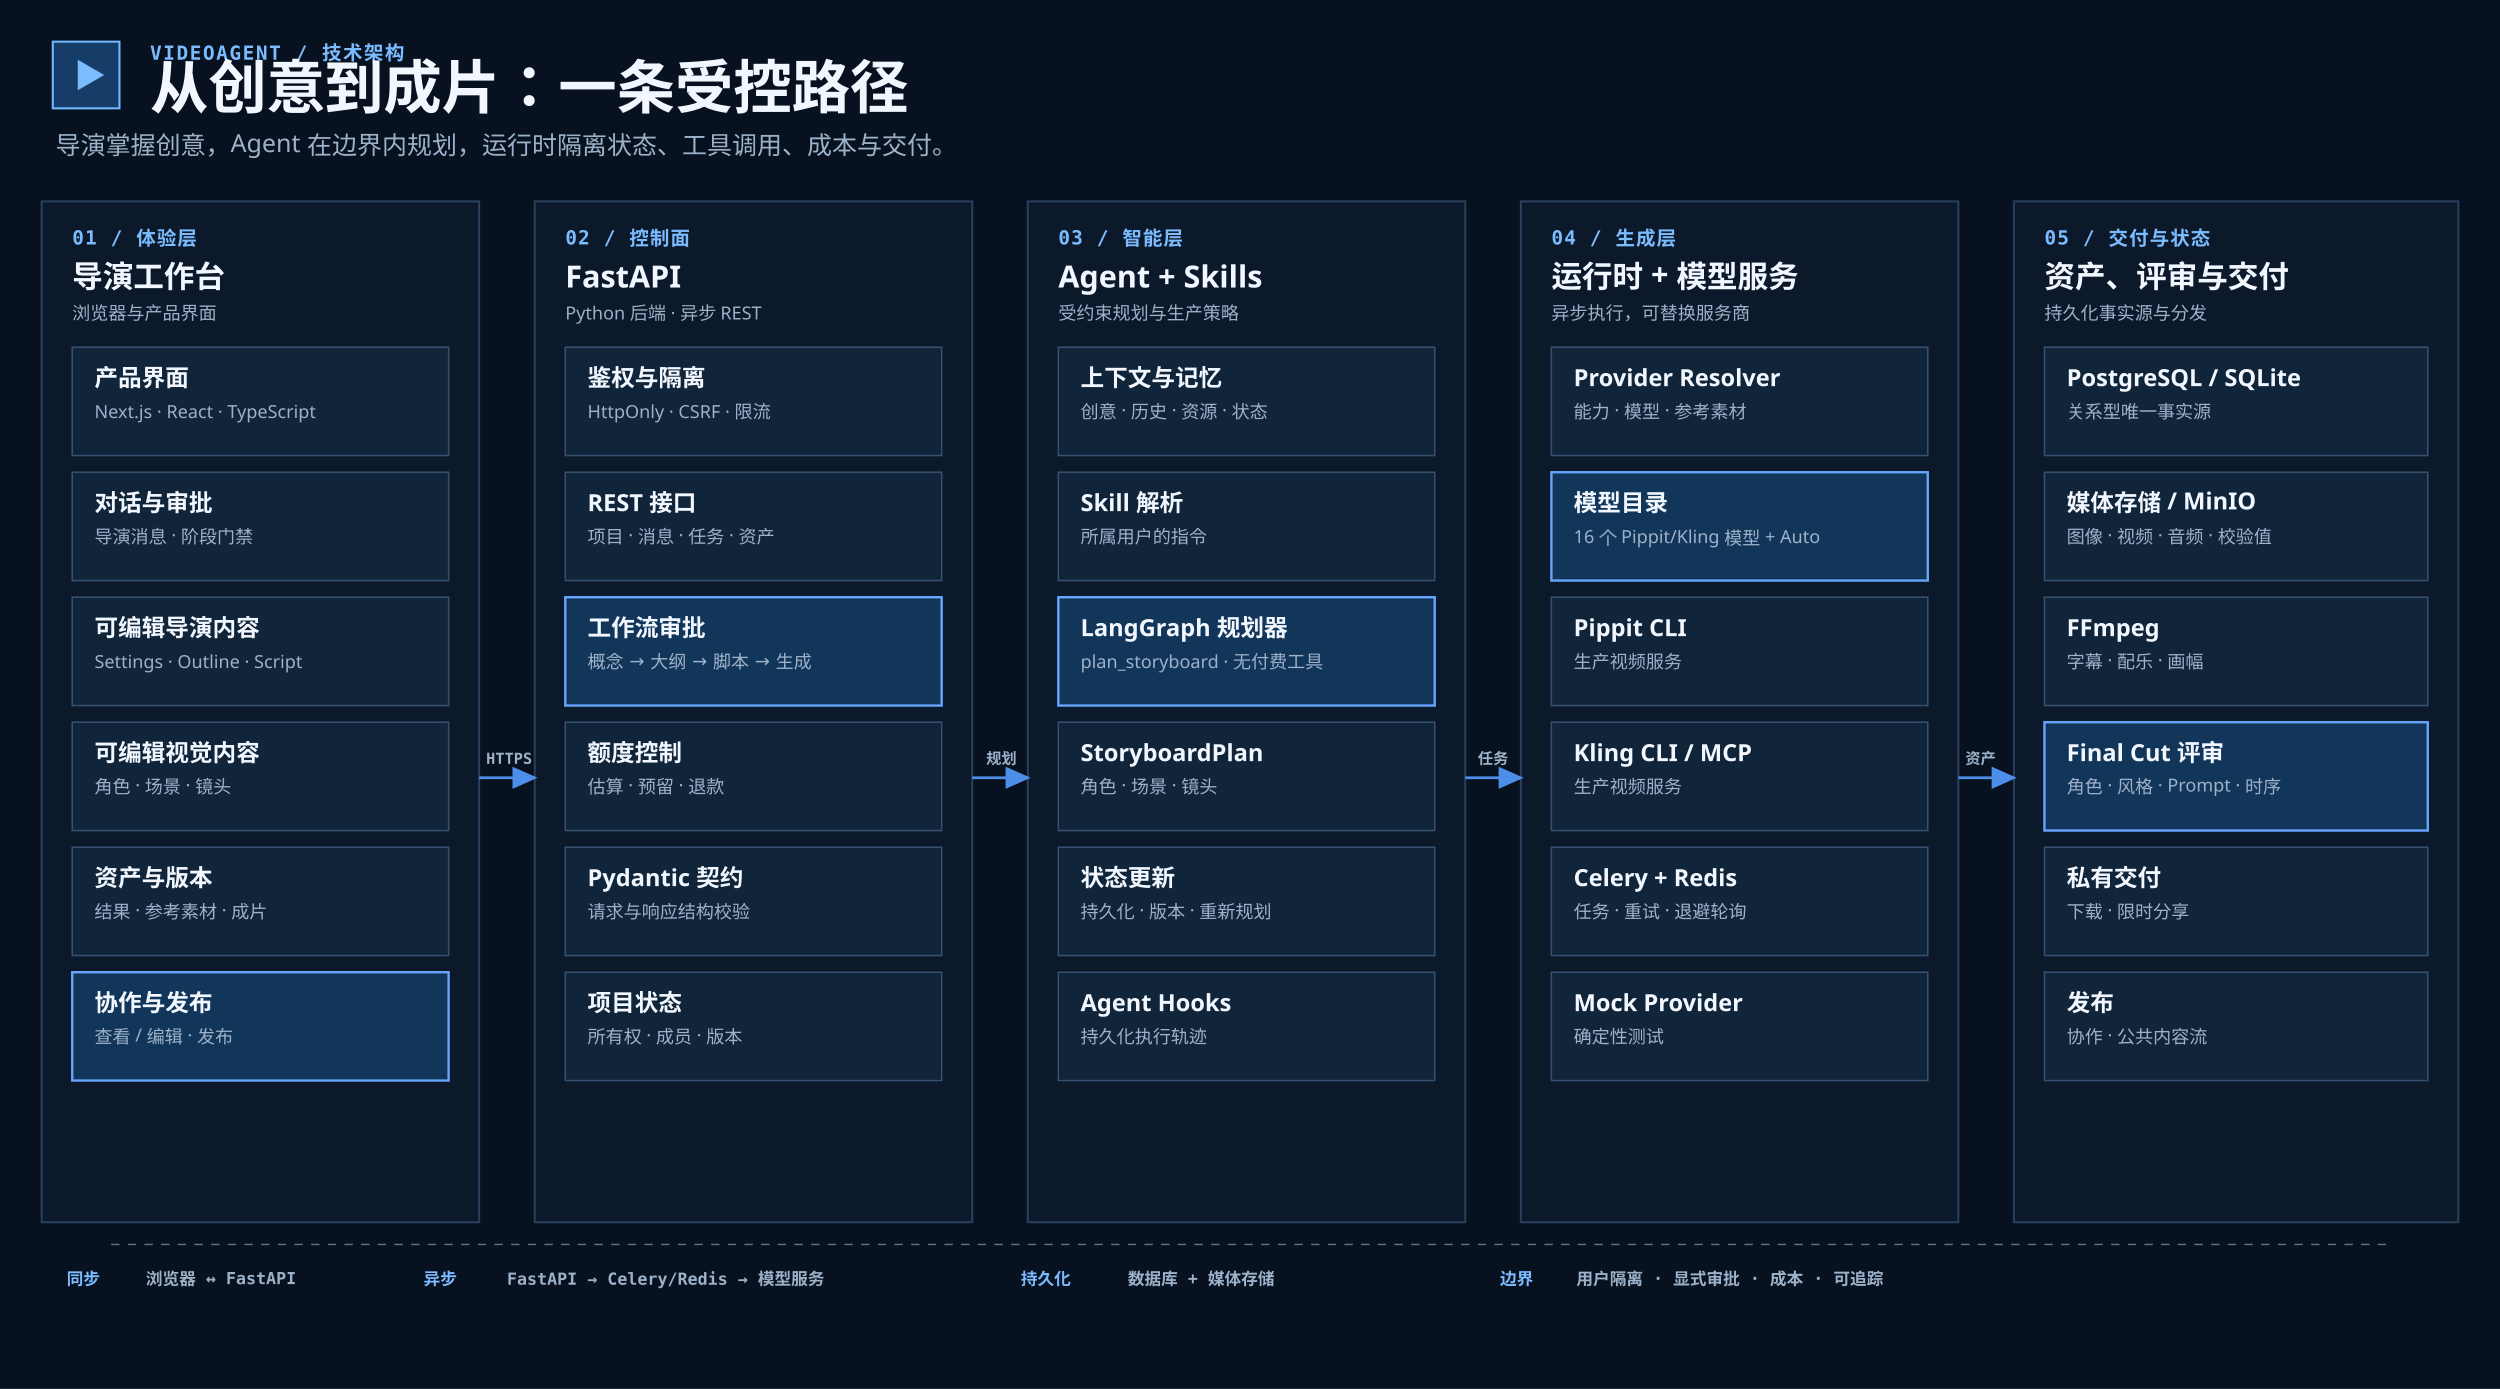
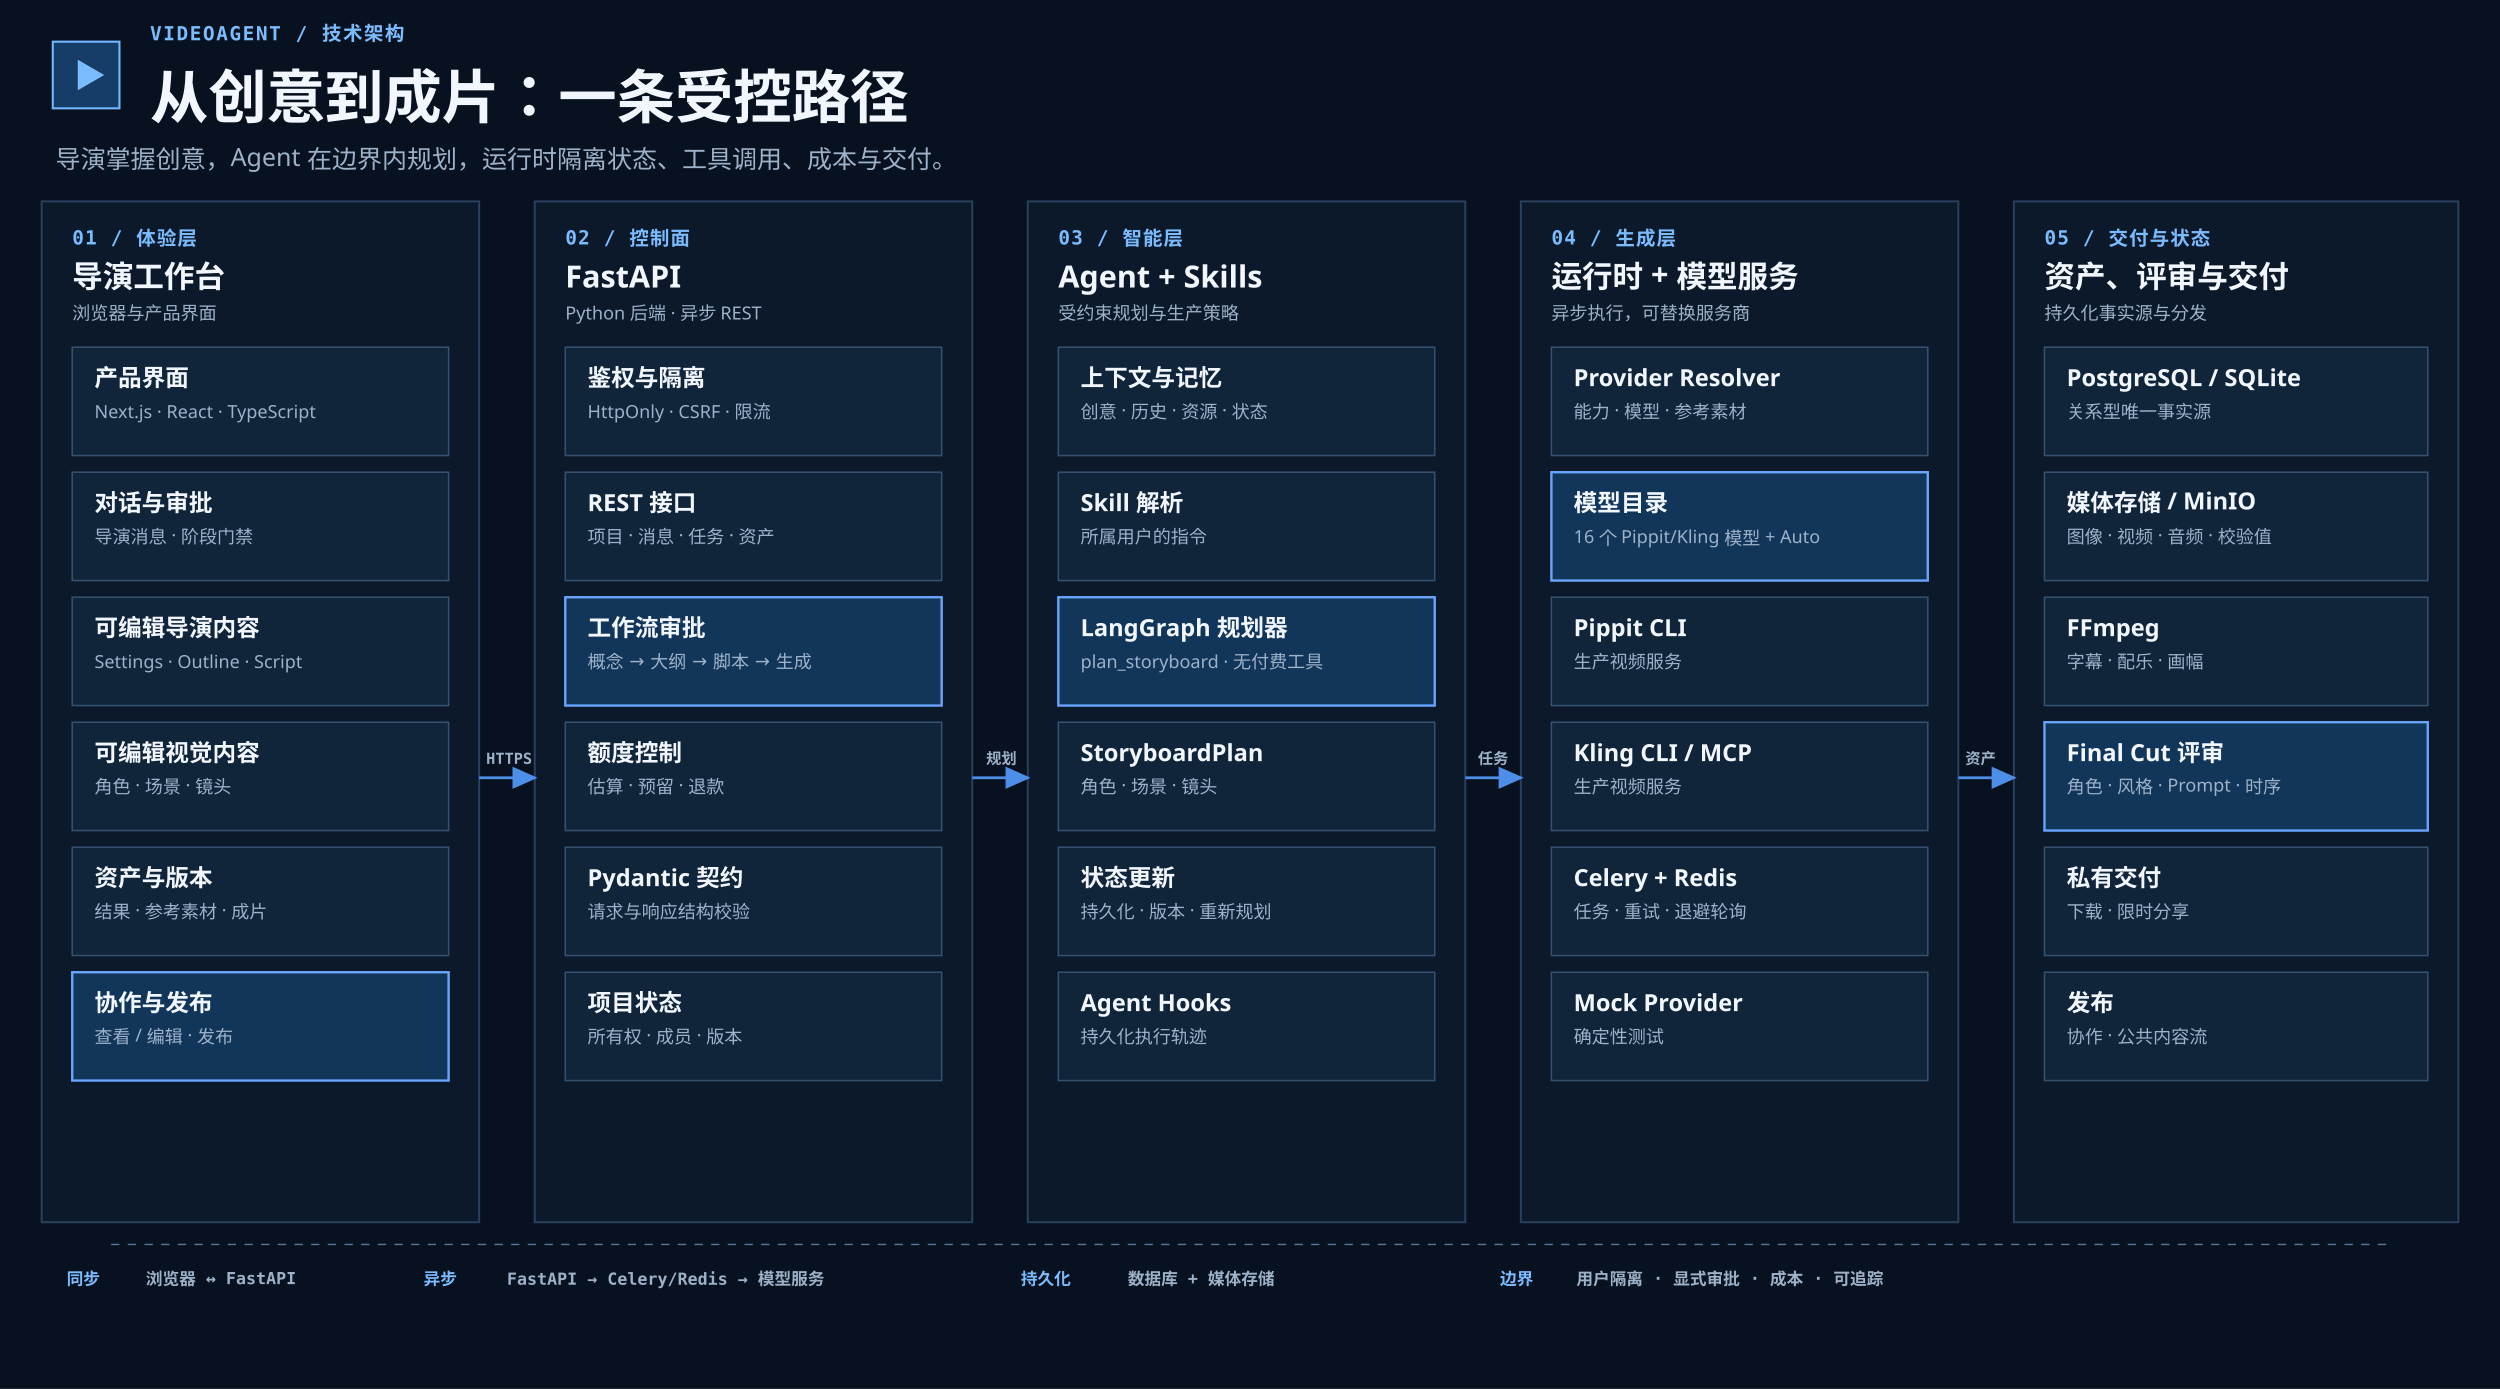
<svg xmlns="http://www.w3.org/2000/svg" width="1800" height="1000" viewBox="0 0 1800 1000" role="img" aria-labelledby="title desc">
  <defs>
    <style>
      .bg{fill:#07111f}.panel{fill:#0b192b;stroke:#29405e;stroke-width:1.4}.card{fill:#10243a;stroke:#36516f;stroke-width:1.1}
      .hot{fill:#12365a;stroke:#68a6ff;stroke-width:1.7}.ink{fill:#f2f7ff}.soft{fill:#9db1c9}.blue{fill:#7bbcff}
      .kicker{font:700 14px 'Cascadia Code','Microsoft YaHei',monospace;letter-spacing:1.1px}.title{font:700 42px 'Microsoft YaHei','PingFang SC',sans-serif}
      .sub{font:400 18px 'Microsoft YaHei','PingFang SC',sans-serif}.col{font:700 14px 'Cascadia Code','Microsoft YaHei',monospace;letter-spacing:.8px}
      .head{font:700 22px 'Microsoft YaHei','PingFang SC',sans-serif}.card-title{font:700 17px 'Microsoft YaHei','PingFang SC',sans-serif}.copy{font:400 13px 'Microsoft YaHei','PingFang SC',sans-serif}
      .legend{font:600 12px 'Cascadia Code','Microsoft YaHei',monospace}.flow{stroke:#4c8ee8;stroke-width:2;fill:none}.flow-text{font:600 11px 'Cascadia Code','Microsoft YaHei',monospace}
      .dash{stroke:#5a7595;stroke-width:1;stroke-dasharray:6 6}
    </style>
    <marker id="arrow" markerWidth="9" markerHeight="8" refX="8" refY="4" orient="auto">
      <path d="M0,0 L9,4 L0,8 z" fill="#4c8ee8" />
    </marker>
  </defs>
  <rect class="bg" width="1800" height="1000" />
  <rect x="38" y="30" width="48" height="48" fill="#153d68" stroke="#72b7ff" stroke-width="1.5" />
  <path d="M56 43L75 54L56 65Z" fill="#7bbcff" />
-   <text class="kicker blue" x="108" y="43">VIDEOAGENT / 技术架构</text>
-   <text class="title ink" x="108" y="78">从创意到成片：一条受控路径</text>
-   <text class="sub soft" x="40" y="111">导演掌握创意，Agent 在边界内规划，运行时隔离状态、工具调用、成本与交付。</text>
+   <text class="kicker blue" x="108" y="29">VIDEOAGENT / 技术架构</text>
+   <text class="title ink" x="108" y="85">从创意到成片：一条受控路径</text>
+   <text class="sub soft" x="40" y="121">导演掌握创意，Agent 在边界内规划，运行时隔离状态、工具调用、成本与交付。</text>
  <rect class="panel" x="30" y="145" width="315" height="735" />
  <text class="col blue" x="52" y="176">01 / 体验层</text>
  <text class="head ink" x="52" y="207">导演工作台</text>
  <text class="copy soft" x="52" y="230">浏览器与产品界面</text>
  <rect class="card" x="52" y="250" width="271" height="78" />
  <text class="card-title ink" x="68" y="278">产品界面</text>
  <text class="copy soft" x="68" y="301">Next.js · React · TypeScript</text>
  <rect class="card" x="52" y="340" width="271" height="78" />
  <text class="card-title ink" x="68" y="368">对话与审批</text>
  <text class="copy soft" x="68" y="391">导演消息 · 阶段门禁</text>
  <rect class="card" x="52" y="430" width="271" height="78" />
  <text class="card-title ink" x="68" y="458">可编辑导演内容</text>
  <text class="copy soft" x="68" y="481">Settings · Outline · Script</text>
  <rect class="card" x="52" y="520" width="271" height="78" />
  <text class="card-title ink" x="68" y="548">可编辑视觉内容</text>
  <text class="copy soft" x="68" y="571">角色 · 场景 · 镜头</text>
  <rect class="card" x="52" y="610" width="271" height="78" />
  <text class="card-title ink" x="68" y="638">资产与版本</text>
  <text class="copy soft" x="68" y="661">结果 · 参考素材 · 成片</text>
  <rect class="hot" x="52" y="700" width="271" height="78" />
  <text class="card-title ink" x="68" y="728">协作与发布</text>
  <text class="copy soft" x="68" y="751">查看 / 编辑 · 发布</text>
  <rect class="panel" x="385" y="145" width="315" height="735" />
  <text class="col blue" x="407" y="176">02 / 控制面</text>
  <text class="head ink" x="407" y="207">FastAPI</text>
  <text class="copy soft" x="407" y="230">Python 后端 · 异步 REST</text>
  <rect class="card" x="407" y="250" width="271" height="78" />
  <text class="card-title ink" x="423" y="278">鉴权与隔离</text>
  <text class="copy soft" x="423" y="301">HttpOnly · CSRF · 限流</text>
  <rect class="card" x="407" y="340" width="271" height="78" />
  <text class="card-title ink" x="423" y="368">REST 接口</text>
  <text class="copy soft" x="423" y="391">项目 · 消息 · 任务 · 资产</text>
  <rect class="hot" x="407" y="430" width="271" height="78" />
  <text class="card-title ink" x="423" y="458">工作流审批</text>
  <text class="copy soft" x="423" y="481">概念 → 大纲 → 脚本 → 生成</text>
  <rect class="card" x="407" y="520" width="271" height="78" />
  <text class="card-title ink" x="423" y="548">额度控制</text>
  <text class="copy soft" x="423" y="571">估算 · 预留 · 退款</text>
  <rect class="card" x="407" y="610" width="271" height="78" />
  <text class="card-title ink" x="423" y="638">Pydantic 契约</text>
  <text class="copy soft" x="423" y="661">请求与响应结构校验</text>
  <rect class="card" x="407" y="700" width="271" height="78" />
  <text class="card-title ink" x="423" y="728">项目状态</text>
  <text class="copy soft" x="423" y="751">所有权 · 成员 · 版本</text>
  <rect class="panel" x="740" y="145" width="315" height="735" />
  <text class="col blue" x="762" y="176">03 / 智能层</text>
  <text class="head ink" x="762" y="207">Agent + Skills</text>
  <text class="copy soft" x="762" y="230">受约束规划与生产策略</text>
  <rect class="card" x="762" y="250" width="271" height="78" />
  <text class="card-title ink" x="778" y="278">上下文与记忆</text>
  <text class="copy soft" x="778" y="301">创意 · 历史 · 资源 · 状态</text>
  <rect class="card" x="762" y="340" width="271" height="78" />
  <text class="card-title ink" x="778" y="368">Skill 解析</text>
  <text class="copy soft" x="778" y="391">所属用户的指令</text>
  <rect class="hot" x="762" y="430" width="271" height="78" />
  <text class="card-title ink" x="778" y="458">LangGraph 规划器</text>
  <text class="copy soft" x="778" y="481">plan_storyboard · 无付费工具</text>
  <rect class="card" x="762" y="520" width="271" height="78" />
  <text class="card-title ink" x="778" y="548">StoryboardPlan</text>
  <text class="copy soft" x="778" y="571">角色 · 场景 · 镜头</text>
  <rect class="card" x="762" y="610" width="271" height="78" />
  <text class="card-title ink" x="778" y="638">状态更新</text>
  <text class="copy soft" x="778" y="661">持久化 · 版本 · 重新规划</text>
  <rect class="card" x="762" y="700" width="271" height="78" />
  <text class="card-title ink" x="778" y="728">Agent Hooks</text>
  <text class="copy soft" x="778" y="751">持久化执行轨迹</text>
  <rect class="panel" x="1095" y="145" width="315" height="735" />
  <text class="col blue" x="1117" y="176">04 / 生成层</text>
  <text class="head ink" x="1117" y="207">运行时 + 模型服务</text>
  <text class="copy soft" x="1117" y="230">异步执行，可替换服务商</text>
  <rect class="card" x="1117" y="250" width="271" height="78" />
  <text class="card-title ink" x="1133" y="278">Provider Resolver</text>
  <text class="copy soft" x="1133" y="301">能力 · 模型 · 参考素材</text>
  <rect class="hot" x="1117" y="340" width="271" height="78" />
  <text class="card-title ink" x="1133" y="368">模型目录</text>
  <text class="copy soft" x="1133" y="391">16 个 Pippit/Kling 模型 + Auto</text>
  <rect class="card" x="1117" y="430" width="271" height="78" />
  <text class="card-title ink" x="1133" y="458">Pippit CLI</text>
  <text class="copy soft" x="1133" y="481">生产视频服务</text>
  <rect class="card" x="1117" y="520" width="271" height="78" />
  <text class="card-title ink" x="1133" y="548">Kling CLI / MCP</text>
  <text class="copy soft" x="1133" y="571">生产视频服务</text>
  <rect class="card" x="1117" y="610" width="271" height="78" />
  <text class="card-title ink" x="1133" y="638">Celery + Redis</text>
  <text class="copy soft" x="1133" y="661">任务 · 重试 · 退避轮询</text>
  <rect class="card" x="1117" y="700" width="271" height="78" />
  <text class="card-title ink" x="1133" y="728">Mock Provider</text>
  <text class="copy soft" x="1133" y="751">确定性测试</text>
  <rect class="panel" x="1450" y="145" width="320" height="735" />
  <text class="col blue" x="1472" y="176">05 / 交付与状态</text>
  <text class="head ink" x="1472" y="207">资产、评审与交付</text>
  <text class="copy soft" x="1472" y="230">持久化事实源与分发</text>
  <rect class="card" x="1472" y="250" width="276" height="78" />
  <text class="card-title ink" x="1488" y="278">PostgreSQL / SQLite</text>
  <text class="copy soft" x="1488" y="301">关系型唯一事实源</text>
  <rect class="card" x="1472" y="340" width="276" height="78" />
  <text class="card-title ink" x="1488" y="368">媒体存储 / MinIO</text>
  <text class="copy soft" x="1488" y="391">图像 · 视频 · 音频 · 校验值</text>
  <rect class="card" x="1472" y="430" width="276" height="78" />
  <text class="card-title ink" x="1488" y="458">FFmpeg</text>
  <text class="copy soft" x="1488" y="481">字幕 · 配乐 · 画幅</text>
  <rect class="hot" x="1472" y="520" width="276" height="78" />
  <text class="card-title ink" x="1488" y="548">Final Cut 评审</text>
  <text class="copy soft" x="1488" y="571">角色 · 风格 · Prompt · 时序</text>
  <rect class="card" x="1472" y="610" width="276" height="78" />
  <text class="card-title ink" x="1488" y="638">私有交付</text>
  <text class="copy soft" x="1488" y="661">下载 · 限时分享</text>
  <rect class="card" x="1472" y="700" width="276" height="78" />
  <text class="card-title ink" x="1488" y="728">发布</text>
  <text class="copy soft" x="1488" y="751">协作 · 公共内容流</text>
  <path class="flow" d="M345 560H385" marker-end="url(#arrow)" />
  <text class="flow-text soft" x="350" y="550">HTTPS</text>
  <path class="flow" d="M700 560H740" marker-end="url(#arrow)" />
  <text class="flow-text soft" x="710" y="550">规划</text>
  <path class="flow" d="M1055 560H1095" marker-end="url(#arrow)" />
  <text class="flow-text soft" x="1064" y="550">任务</text>
  <path class="flow" d="M1410 560H1450" marker-end="url(#arrow)" />
  <text class="flow-text soft" x="1415" y="550">资产</text>
  <path class="dash" d="M80 896H1720" />
  <text class="legend blue" x="48" y="925">同步</text>
  <text class="legend soft" x="105" y="925">浏览器 ↔ FastAPI</text>
  <text class="legend blue" x="305" y="925">异步</text>
  <text class="legend soft" x="365" y="925">FastAPI → Celery/Redis → 模型服务</text>
  <text class="legend blue" x="735" y="925">持久化</text>
  <text class="legend soft" x="812" y="925">数据库 + 媒体存储</text>
  <text class="legend blue" x="1080" y="925">边界</text>
  <text class="legend soft" x="1135" y="925">用户隔离 · 显式审批 · 成本 · 可追踪</text>
</svg>
